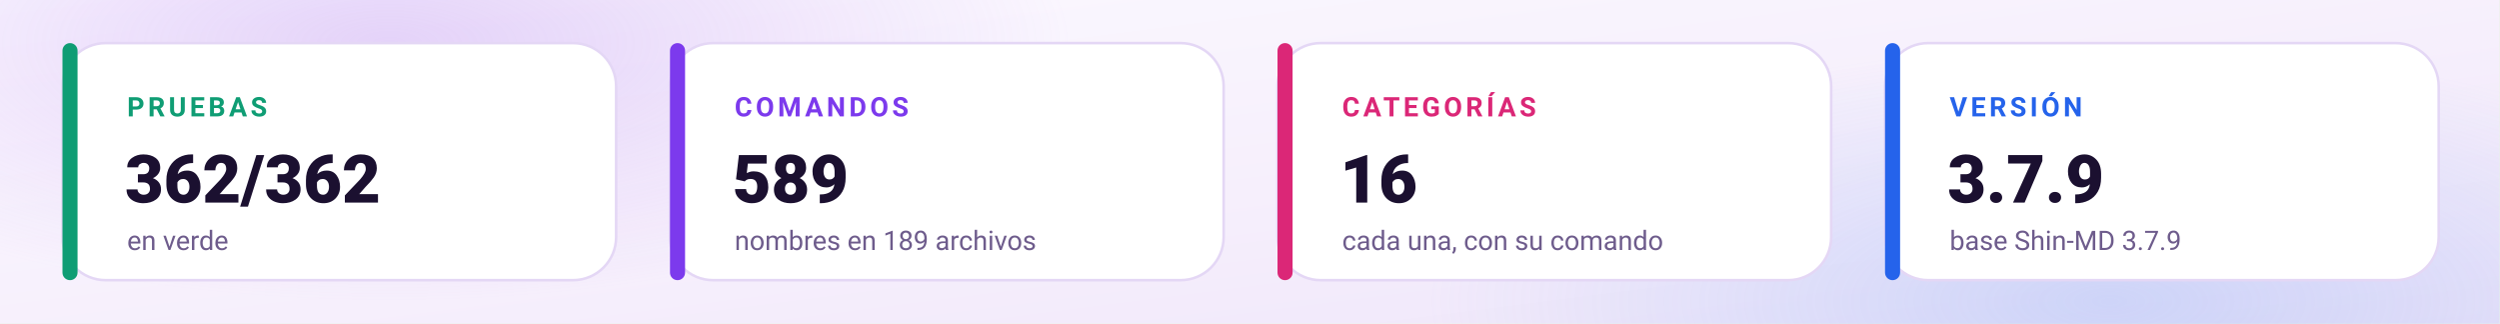
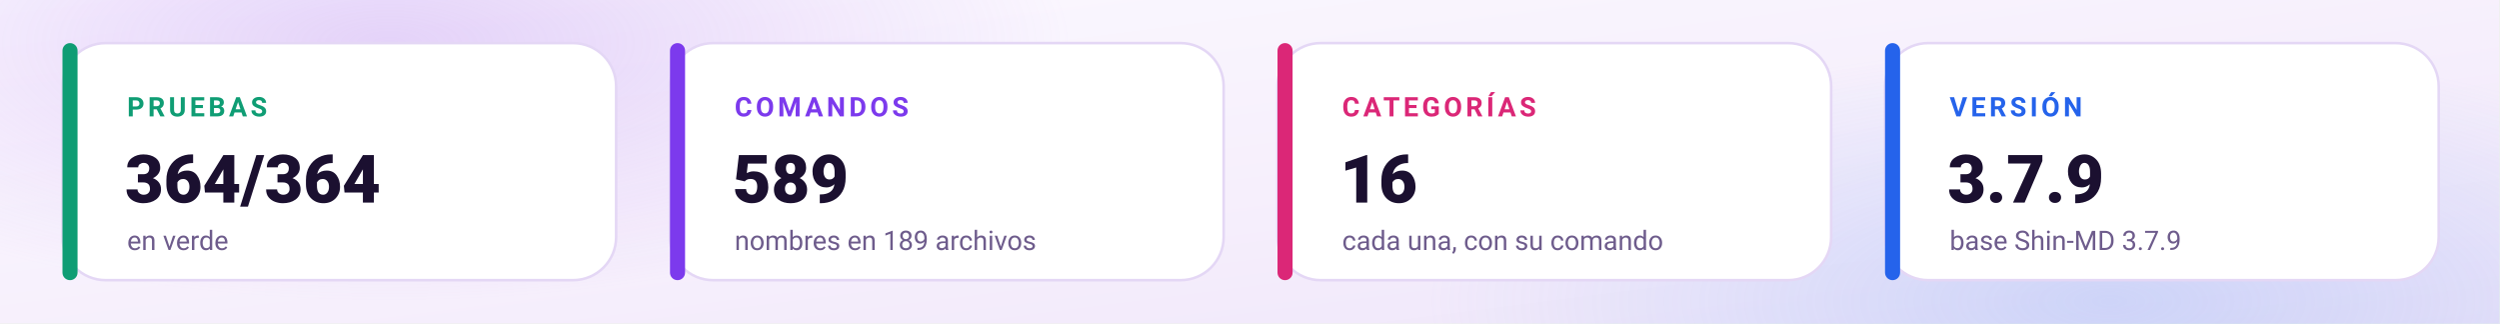
- <svg xmlns="http://www.w3.org/2000/svg" viewBox="0 0 1160 150" width="1160" height="150" role="img" aria-label="Cifras reales de Ado-Bot: 362 pruebas, 589 nombres de comando, 16 categorías, versión 3.7.9">
+ <svg xmlns="http://www.w3.org/2000/svg" viewBox="0 0 1160 150" width="1160" height="150" role="img" aria-label="Cifras reales de Ado-Bot: 364 pruebas, 589 nombres de comando, 16 categorías, versión 3.7.9">
  <defs>
    <style>
@keyframes vaiven { 0% { transform: translateX(-620px) } 100% { transform: translateX(1500px) } }
@keyframes respirar { 0%,100% { opacity: .45 } 50% { opacity: .8 } }
@keyframes latir { 0%,100% { opacity: .25; transform: scale(1) } 50% { opacity: .7; transform: scale(1.35) } }
@keyframes recorrer { 0% { transform: translateX(-320px) } 100% { transform: translateX(1240px) } }
.brillo { animation: vaiven 11s linear infinite; }
.halo { animation: respirar 9s ease-in-out infinite; }
.punto { animation: latir 5s ease-in-out infinite; transform-origin: center; }
.destello { animation: recorrer 7s ease-in-out infinite; }
@media (prefers-reduced-motion: reduce) {
  .brillo, .halo, .punto, .destello { animation: none }
}</style>
    <linearGradient id="fondo" x1="0" y1="0" x2="1" y2="1">
      <stop offset="0" stop-color="#FCFAFF" />
      <stop offset=".55" stop-color="#F6EFFC" />
      <stop offset="1" stop-color="#EDE4F9" />
    </linearGradient>
    <radialGradient id="haloA" cx="0.5" cy="0.5" r="0.5">
      <stop offset="0" stop-color="#B98BF0" stop-opacity=".34" />
      <stop offset="1" stop-color="#B98BF0" stop-opacity="0" />
    </radialGradient>
    <radialGradient id="haloB" cx="0.5" cy="0.5" r="0.5">
      <stop offset="0" stop-color="#7FA8F5" stop-opacity=".3" />
      <stop offset="1" stop-color="#7FA8F5" stop-opacity="0" />
    </radialGradient>
    <linearGradient id="tinta" x1="0" y1="0" x2="1" y2="0">
      <stop offset="0" stop-color="#1B1030" />
      <stop offset="1" stop-color="#7C3AED" />
    </linearGradient>
    <linearGradient id="lineaFina" x1="0" y1="0" x2="1" y2="0">
      <stop offset="0" stop-color="#E7DCF6" stop-opacity="0" />
      <stop offset=".5" stop-color="#E7DCF6" />
      <stop offset="1" stop-color="#E7DCF6" stop-opacity="0" />
    </linearGradient>
    <linearGradient id="velo" x1="0" y1="0" x2="1" y2="0">
      <stop offset="0" stop-color="#FFFFFF" stop-opacity="0" />
      <stop offset=".5" stop-color="#FFFFFF" stop-opacity=".1" />
      <stop offset="1" stop-color="#FFFFFF" stop-opacity="0" />
    </linearGradient>
    <pattern id="trama" width="26" height="26" patternUnits="userSpaceOnUse">
      <circle cx="1.6" cy="1.6" r="1.6" fill="#6E5C8C" opacity=".3" />
    </pattern>
  </defs>
  <rect width="1160" height="150" fill="url(#fondo)" />
  <ellipse class="halo" cx="180" cy="20" rx="320" ry="120" fill="url(#haloA)" />
  <ellipse class="halo" cx="980" cy="140" rx="320" ry="120" fill="url(#haloB)" />
  <g>
    <rect x="29" y="20" width="257" height="110" rx="20" fill="#FFFFFF" stroke="#E4D7F5" stroke-width="1.2" />
    <rect x="29" y="20" width="7" height="110" rx="3.5" fill="#0F9D74" />
    <text x="59" y="54" font-family="-apple-system, BlinkMacSystemFont, &quot;SF Pro Display&quot;, &quot;Segoe UI&quot;, Roboto, Helvetica, Arial, sans-serif" font-size="12.5" font-weight="700" letter-spacing="1.6" fill="#0F9D74">PRUEBAS</text>
-     <text x="58" y="94" font-family="-apple-system, BlinkMacSystemFont, &quot;SF Pro Display&quot;, &quot;Segoe UI&quot;, Roboto, Helvetica, Arial, sans-serif" font-size="31" font-weight="800" fill="#1B1030">362/362</text>
+     <text x="58" y="94" font-family="-apple-system, BlinkMacSystemFont, &quot;SF Pro Display&quot;, &quot;Segoe UI&quot;, Roboto, Helvetica, Arial, sans-serif" font-size="31" font-weight="800" fill="#1B1030">364/364</text>
    <text x="59" y="116" font-family="-apple-system, BlinkMacSystemFont, &quot;SF Pro Display&quot;, &quot;Segoe UI&quot;, Roboto, Helvetica, Arial, sans-serif" font-size="12.5" fill="#6E5C8C">en verde</text>
  </g>
  <g>
    <rect x="311" y="20" width="257" height="110" rx="20" fill="#FFFFFF" stroke="#E4D7F5" stroke-width="1.2" />
    <rect x="311" y="20" width="7" height="110" rx="3.5" fill="#7C3AED" />
    <text x="341" y="54" font-family="-apple-system, BlinkMacSystemFont, &quot;SF Pro Display&quot;, &quot;Segoe UI&quot;, Roboto, Helvetica, Arial, sans-serif" font-size="12.5" font-weight="700" letter-spacing="1.6" fill="#7C3AED">COMANDOS</text>
    <text x="340" y="94" font-family="-apple-system, BlinkMacSystemFont, &quot;SF Pro Display&quot;, &quot;Segoe UI&quot;, Roboto, Helvetica, Arial, sans-serif" font-size="31" font-weight="800" fill="#1B1030">589</text>
    <text x="341" y="116" font-family="-apple-system, BlinkMacSystemFont, &quot;SF Pro Display&quot;, &quot;Segoe UI&quot;, Roboto, Helvetica, Arial, sans-serif" font-size="12.5" fill="#6E5C8C">nombres en 189 archivos</text>
  </g>
  <g>
    <rect x="593" y="20" width="257" height="110" rx="20" fill="#FFFFFF" stroke="#E4D7F5" stroke-width="1.2" />
    <rect x="593" y="20" width="7" height="110" rx="3.5" fill="#DB2777" />
    <text x="623" y="54" font-family="-apple-system, BlinkMacSystemFont, &quot;SF Pro Display&quot;, &quot;Segoe UI&quot;, Roboto, Helvetica, Arial, sans-serif" font-size="12.5" font-weight="700" letter-spacing="1.6" fill="#DB2777">CATEGORÍAS</text>
    <text x="622" y="94" font-family="-apple-system, BlinkMacSystemFont, &quot;SF Pro Display&quot;, &quot;Segoe UI&quot;, Roboto, Helvetica, Arial, sans-serif" font-size="31" font-weight="800" fill="#1B1030">16</text>
    <text x="623" y="116" font-family="-apple-system, BlinkMacSystemFont, &quot;SF Pro Display&quot;, &quot;Segoe UI&quot;, Roboto, Helvetica, Arial, sans-serif" font-size="12.5" fill="#6E5C8C">cada una, con su comando</text>
  </g>
  <g>
    <rect x="875" y="20" width="257" height="110" rx="20" fill="#FFFFFF" stroke="#E4D7F5" stroke-width="1.2" />
    <rect x="875" y="20" width="7" height="110" rx="3.5" fill="#2563EB" />
    <text x="905" y="54" font-family="-apple-system, BlinkMacSystemFont, &quot;SF Pro Display&quot;, &quot;Segoe UI&quot;, Roboto, Helvetica, Arial, sans-serif" font-size="12.5" font-weight="700" letter-spacing="1.6" fill="#2563EB">VERSIÓN</text>
    <text x="904" y="94" font-family="-apple-system, BlinkMacSystemFont, &quot;SF Pro Display&quot;, &quot;Segoe UI&quot;, Roboto, Helvetica, Arial, sans-serif" font-size="31" font-weight="800" fill="#1B1030">3.7.9</text>
    <text x="905" y="116" font-family="-apple-system, BlinkMacSystemFont, &quot;SF Pro Display&quot;, &quot;Segoe UI&quot;, Roboto, Helvetica, Arial, sans-serif" font-size="12.5" fill="#6E5C8C">base Shin-MD 3.7.9</text>
  </g>
</svg>
